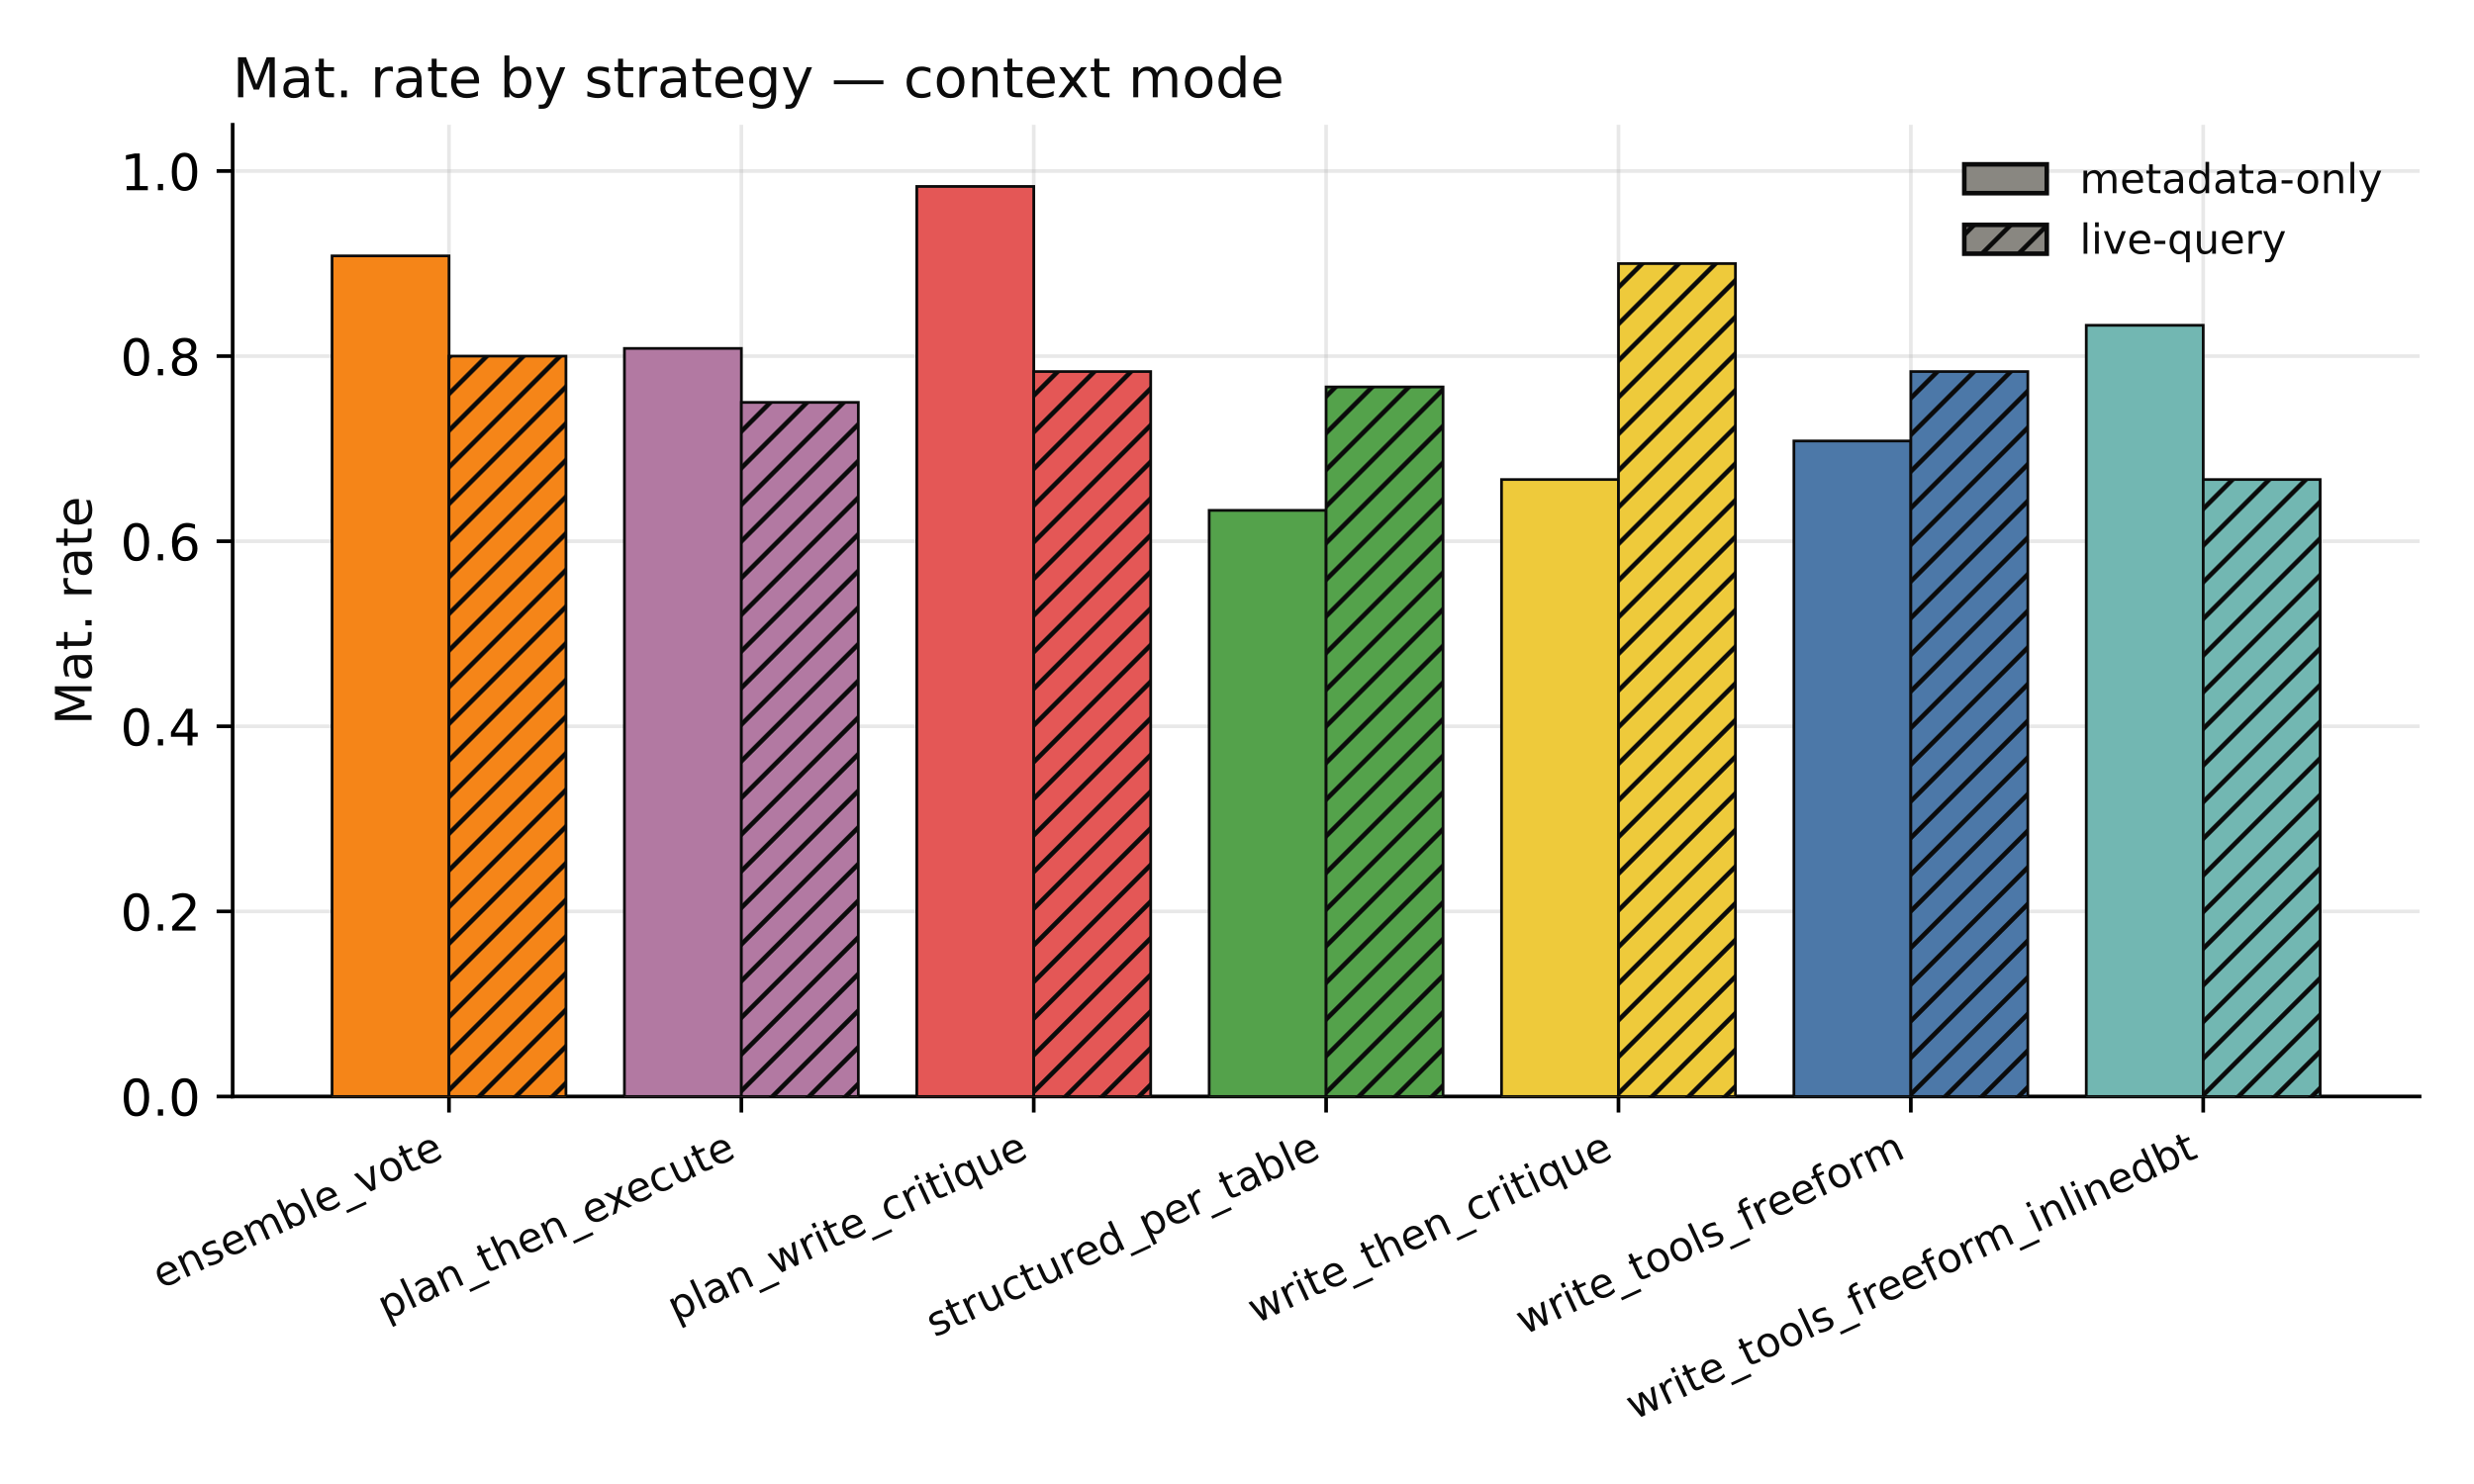
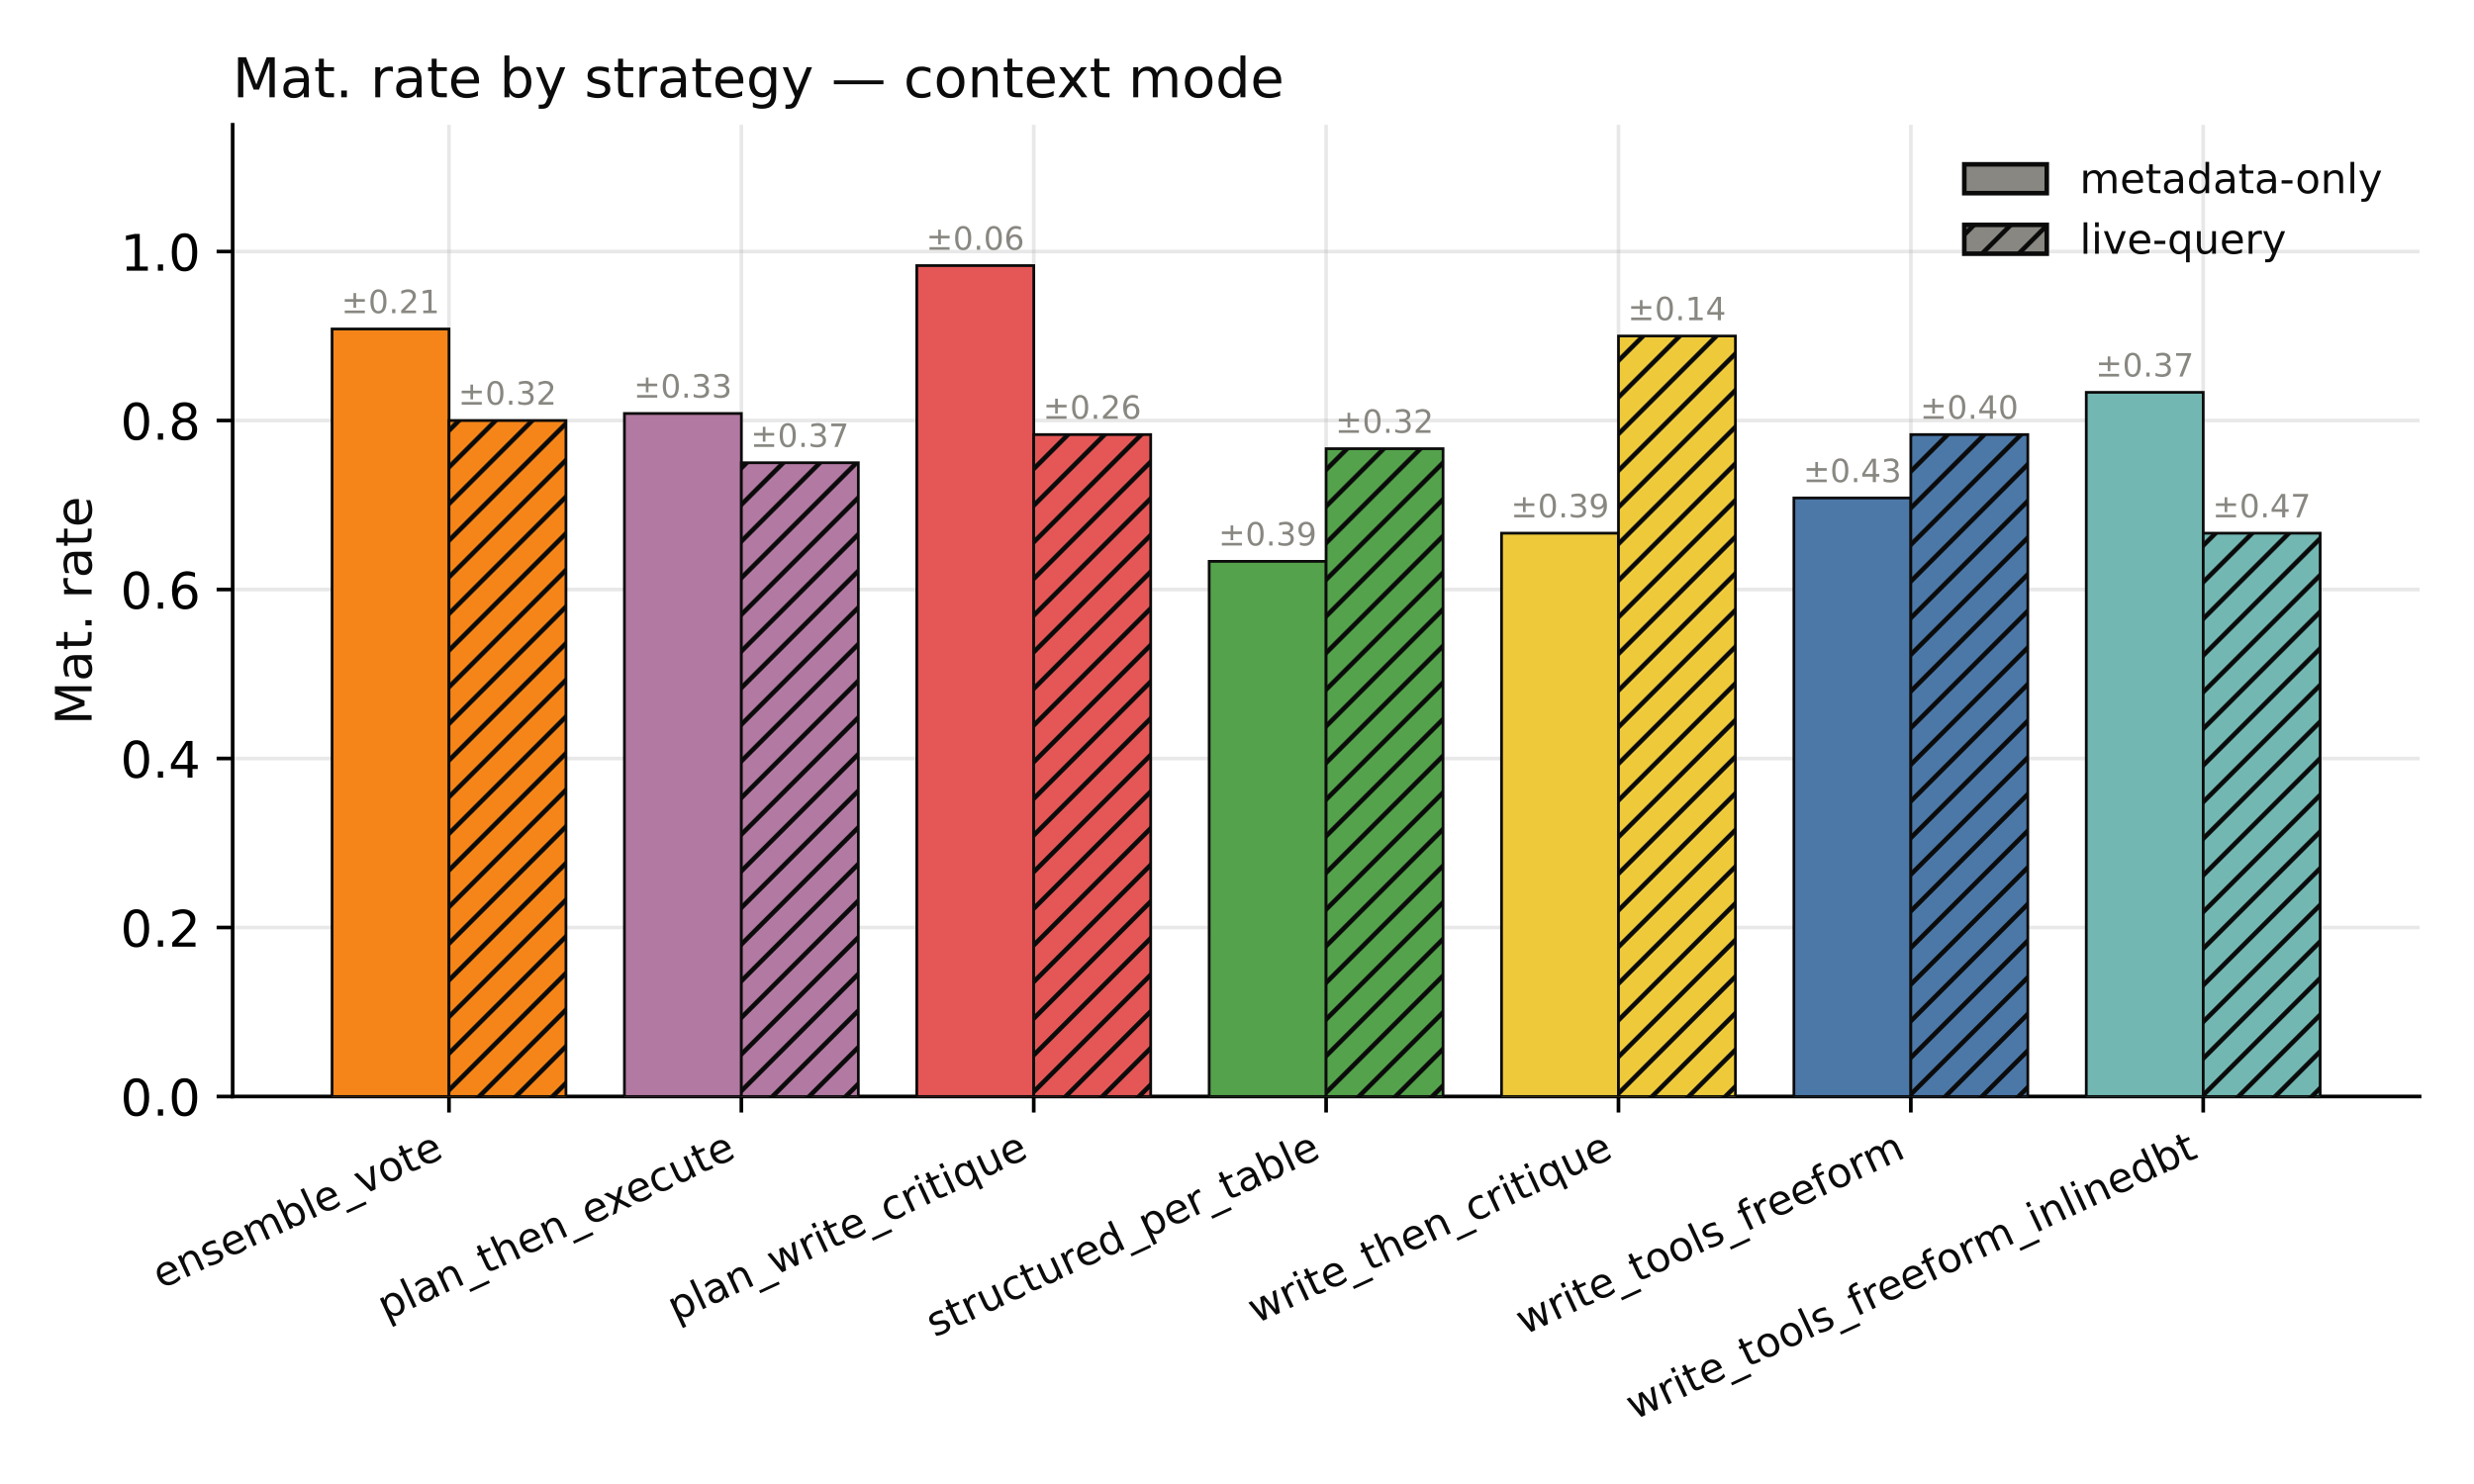
<svg xmlns="http://www.w3.org/2000/svg" xmlns:xlink="http://www.w3.org/1999/xlink" width="540pt" height="324pt" viewBox="0 0 540 324" version="1.1">
  <defs>
    <style type="text/css">*{stroke-linejoin: round; stroke-linecap: butt}</style>
  </defs>
  <g id="figure_1">
    <g id="patch_1">
      <path d="M 0 324  L 540 324  L 540 0  L 0 0  L 0 324  z " style="fill: none" />
    </g>
    <g id="axes_1">
      <g id="patch_2">
        <path d="M 50.78 239.396  L 528.12 239.396  L 528.12 27.24  L 50.78 27.24  L 50.78 239.396  z " style="fill: none" />
      </g>
      <g id="matplotlib.axis_1">
        <g id="xtick_1">
          <g id="line2d_1">
            <path d="M 98.003 239.396  L 98.003 27.24  " clip-path="url(#p890cd20b72)" style="fill: none; stroke: #b0b0b0; stroke-opacity: 0.3; stroke-width: 0.8; stroke-linecap: square" />
          </g>
          <g id="line2d_2">
            <defs>
              <path id="m8e329540c9" d="M 0 0  L 0 3.5  " style="stroke: #000000; stroke-width: 0.8" />
            </defs>
            <g>
              <use xlink:href="#m8e329540c9" x="98.003" y="239.396" style="stroke: #000000; stroke-width: 0.8" />
            </g>
          </g>
          <g id="text_1">
            <text style="font-size: 9px; font-family: 'DejaVu Sans', 'Bitstream Vera Sans', 'Computer Modern Sans Serif', 'Lucida Grande', 'Verdana', 'Geneva', 'Lucid', 'Arial', 'Helvetica', 'Avant Garde', sans-serif; fill: #0b0b0b" transform="translate(35.12796 281.4953) rotate(-25)">ensemble_vote</text>
          </g>
        </g>
        <g id="xtick_2">
          <g id="line2d_3">
            <path d="M 161.819 239.396  L 161.819 27.24  " clip-path="url(#p890cd20b72)" style="fill: none; stroke: #b0b0b0; stroke-opacity: 0.3; stroke-width: 0.8; stroke-linecap: square" />
          </g>
          <g id="line2d_4">
            <g>
              <use xlink:href="#m8e329540c9" x="161.819" y="239.396" style="stroke: #000000; stroke-width: 0.8" />
            </g>
          </g>
          <g id="text_2">
            <text style="font-size: 9px; font-family: 'DejaVu Sans', 'Bitstream Vera Sans', 'Computer Modern Sans Serif', 'Lucida Grande', 'Verdana', 'Geneva', 'Lucid', 'Arial', 'Helvetica', 'Avant Garde', sans-serif; fill: #0b0b0b" transform="translate(84.25873 288.3429) rotate(-25)">plan_then_execute</text>
          </g>
        </g>
        <g id="xtick_3">
          <g id="line2d_5">
            <path d="M 225.634 239.396  L 225.634 27.24  " clip-path="url(#p890cd20b72)" style="fill: none; stroke: #b0b0b0; stroke-opacity: 0.3; stroke-width: 0.8; stroke-linecap: square" />
          </g>
          <g id="line2d_6">
            <g>
              <use xlink:href="#m8e329540c9" x="225.634" y="239.396" style="stroke: #000000; stroke-width: 0.8" />
            </g>
          </g>
          <g id="text_3">
            <text style="font-size: 9px; font-family: 'DejaVu Sans', 'Bitstream Vera Sans', 'Computer Modern Sans Serif', 'Lucida Grande', 'Verdana', 'Geneva', 'Lucid', 'Arial', 'Helvetica', 'Avant Garde', sans-serif; fill: #0b0b0b" transform="translate(147.5275 288.5979) rotate(-25)">plan_write_critique</text>
          </g>
        </g>
        <g id="xtick_4">
          <g id="line2d_7">
            <path d="M 289.45 239.396  L 289.45 27.24  " clip-path="url(#p890cd20b72)" style="fill: none; stroke: #b0b0b0; stroke-opacity: 0.3; stroke-width: 0.8; stroke-linecap: square" />
          </g>
          <g id="line2d_8">
            <g>
              <use xlink:href="#m8e329540c9" x="289.45" y="239.396" style="stroke: #000000; stroke-width: 0.8" />
            </g>
          </g>
          <g id="text_4">
            <text style="font-size: 9px; font-family: 'DejaVu Sans', 'Bitstream Vera Sans', 'Computer Modern Sans Serif', 'Lucida Grande', 'Verdana', 'Geneva', 'Lucid', 'Arial', 'Helvetica', 'Avant Garde', sans-serif; fill: #0b0b0b" transform="translate(203.9981 292.0229) rotate(-25)">structured_per_table</text>
          </g>
        </g>
        <g id="xtick_5">
          <g id="line2d_9">
            <path d="M 353.266 239.396  L 353.266 27.24  " clip-path="url(#p890cd20b72)" style="fill: none; stroke: #b0b0b0; stroke-opacity: 0.3; stroke-width: 0.8; stroke-linecap: square" />
          </g>
          <g id="line2d_10">
            <g>
              <use xlink:href="#m8e329540c9" x="353.266" y="239.396" style="stroke: #000000; stroke-width: 0.8" />
            </g>
          </g>
          <g id="text_5">
            <text style="font-size: 9px; font-family: 'DejaVu Sans', 'Bitstream Vera Sans', 'Computer Modern Sans Serif', 'Lucida Grande', 'Verdana', 'Geneva', 'Lucid', 'Arial', 'Helvetica', 'Avant Garde', sans-serif; fill: #0b0b0b" transform="translate(274.2154 289.0376) rotate(-25)">write_then_critique</text>
          </g>
        </g>
        <g id="xtick_6">
          <g id="line2d_11">
            <path d="M 417.081 239.396  L 417.081 27.24  " clip-path="url(#p890cd20b72)" style="fill: none; stroke: #b0b0b0; stroke-opacity: 0.3; stroke-width: 0.8; stroke-linecap: square" />
          </g>
          <g id="line2d_12">
            <g>
              <use xlink:href="#m8e329540c9" x="417.081" y="239.396" style="stroke: #000000; stroke-width: 0.8" />
            </g>
          </g>
          <g id="text_6">
            <text style="font-size: 9px; font-family: 'DejaVu Sans', 'Bitstream Vera Sans', 'Computer Modern Sans Serif', 'Lucida Grande', 'Verdana', 'Geneva', 'Lucid', 'Arial', 'Helvetica', 'Avant Garde', sans-serif; fill: #0b0b0b" transform="translate(332.729 291.51) rotate(-25)">write_tools_freeform</text>
          </g>
        </g>
        <g id="xtick_7">
          <g id="line2d_13">
            <path d="M 480.897 239.396  L 480.897 27.24  " clip-path="url(#p890cd20b72)" style="fill: none; stroke: #b0b0b0; stroke-opacity: 0.3; stroke-width: 0.8; stroke-linecap: square" />
          </g>
          <g id="line2d_14">
            <g>
              <use xlink:href="#m8e329540c9" x="480.897" y="239.396" style="stroke: #000000; stroke-width: 0.8" />
            </g>
          </g>
          <g id="text_7">
            <text style="font-size: 9px; font-family: 'DejaVu Sans', 'Bitstream Vera Sans', 'Computer Modern Sans Serif', 'Lucida Grande', 'Verdana', 'Geneva', 'Lucid', 'Arial', 'Helvetica', 'Avant Garde', sans-serif; fill: #0b0b0b" transform="translate(356.756 310.0636) rotate(-25)">write_tools_freeform_inlinedbt</text>
          </g>
        </g>
      </g>
      <g id="matplotlib.axis_2">
        <g id="ytick_1">
          <g id="line2d_15">
            <path d="M 50.78 239.396  L 528.12 239.396  " clip-path="url(#p890cd20b72)" style="fill: none; stroke: #b0b0b0; stroke-opacity: 0.3; stroke-width: 0.8; stroke-linecap: square" />
          </g>
          <g id="line2d_16">
            <defs>
              <path id="mcd7ef269f0" d="M 0 0  L -3.5 0  " style="stroke: #000000; stroke-width: 0.8" />
            </defs>
            <g>
              <use xlink:href="#mcd7ef269f0" x="50.78" y="239.396" style="stroke: #000000; stroke-width: 0.8" />
            </g>
          </g>
          <g id="text_8">
            <text style="font-size: 11px; font-family: 'DejaVu Sans', 'Bitstream Vera Sans', 'Computer Modern Sans Serif', 'Lucida Grande', 'Verdana', 'Geneva', 'Lucid', 'Arial', 'Helvetica', 'Avant Garde', sans-serif; text-anchor: end" x="43.78" y="243.575" transform="rotate(-0 43.78 243.5754)">0.0</text>
          </g>
        </g>
        <g id="ytick_2">
          <g id="line2d_17">
-             <path d="M 50.78 198.986  L 528.12 198.986  " clip-path="url(#p890cd20b72)" style="fill: none; stroke: #b0b0b0; stroke-opacity: 0.3; stroke-width: 0.8; stroke-linecap: square" />
+             <path d="M 50.78 202.5  L 528.12 202.5  " clip-path="url(#p890cd20b72)" style="fill: none; stroke: #b0b0b0; stroke-opacity: 0.3; stroke-width: 0.8; stroke-linecap: square" />
          </g>
          <g id="line2d_18">
            <g>
-               <use xlink:href="#mcd7ef269f0" x="50.78" y="198.986" style="stroke: #000000; stroke-width: 0.8" />
+               <use xlink:href="#mcd7ef269f0" x="50.78" y="202.5" style="stroke: #000000; stroke-width: 0.8" />
            </g>
          </g>
          <g id="text_9">
-             <text style="font-size: 11px; font-family: 'DejaVu Sans', 'Bitstream Vera Sans', 'Computer Modern Sans Serif', 'Lucida Grande', 'Verdana', 'Geneva', 'Lucid', 'Arial', 'Helvetica', 'Avant Garde', sans-serif; text-anchor: end" x="43.78" y="203.165" transform="rotate(-0 43.78 203.1647)">0.2</text>
+             <text style="font-size: 11px; font-family: 'DejaVu Sans', 'Bitstream Vera Sans', 'Computer Modern Sans Serif', 'Lucida Grande', 'Verdana', 'Geneva', 'Lucid', 'Arial', 'Helvetica', 'Avant Garde', sans-serif; text-anchor: end" x="43.78" y="206.679" transform="rotate(-0 43.78 206.6787)">0.2</text>
          </g>
        </g>
        <g id="ytick_3">
          <g id="line2d_19">
-             <path d="M 50.78 158.575  L 528.12 158.575  " clip-path="url(#p890cd20b72)" style="fill: none; stroke: #b0b0b0; stroke-opacity: 0.3; stroke-width: 0.8; stroke-linecap: square" />
+             <path d="M 50.78 165.603  L 528.12 165.603  " clip-path="url(#p890cd20b72)" style="fill: none; stroke: #b0b0b0; stroke-opacity: 0.3; stroke-width: 0.8; stroke-linecap: square" />
          </g>
          <g id="line2d_20">
            <g>
-               <use xlink:href="#mcd7ef269f0" x="50.78" y="158.575" style="stroke: #000000; stroke-width: 0.8" />
+               <use xlink:href="#mcd7ef269f0" x="50.78" y="165.603" style="stroke: #000000; stroke-width: 0.8" />
            </g>
          </g>
          <g id="text_10">
-             <text style="font-size: 11px; font-family: 'DejaVu Sans', 'Bitstream Vera Sans', 'Computer Modern Sans Serif', 'Lucida Grande', 'Verdana', 'Geneva', 'Lucid', 'Arial', 'Helvetica', 'Avant Garde', sans-serif; text-anchor: end" x="43.78" y="162.754" transform="rotate(-0 43.78 162.754)">0.4</text>
+             <text style="font-size: 11px; font-family: 'DejaVu Sans', 'Bitstream Vera Sans', 'Computer Modern Sans Serif', 'Lucida Grande', 'Verdana', 'Geneva', 'Lucid', 'Arial', 'Helvetica', 'Avant Garde', sans-serif; text-anchor: end" x="43.78" y="169.782" transform="rotate(-0 43.78 169.7819)">0.4</text>
          </g>
        </g>
        <g id="ytick_4">
          <g id="line2d_21">
-             <path d="M 50.78 118.164  L 528.12 118.164  " clip-path="url(#p890cd20b72)" style="fill: none; stroke: #b0b0b0; stroke-opacity: 0.3; stroke-width: 0.8; stroke-linecap: square" />
+             <path d="M 50.78 128.706  L 528.12 128.706  " clip-path="url(#p890cd20b72)" style="fill: none; stroke: #b0b0b0; stroke-opacity: 0.3; stroke-width: 0.8; stroke-linecap: square" />
          </g>
          <g id="line2d_22">
            <g>
-               <use xlink:href="#mcd7ef269f0" x="50.78" y="118.164" style="stroke: #000000; stroke-width: 0.8" />
+               <use xlink:href="#mcd7ef269f0" x="50.78" y="128.706" style="stroke: #000000; stroke-width: 0.8" />
            </g>
          </g>
          <g id="text_11">
-             <text style="font-size: 11px; font-family: 'DejaVu Sans', 'Bitstream Vera Sans', 'Computer Modern Sans Serif', 'Lucida Grande', 'Verdana', 'Geneva', 'Lucid', 'Arial', 'Helvetica', 'Avant Garde', sans-serif; text-anchor: end" x="43.78" y="122.343" transform="rotate(-0 43.78 122.3433)">0.6</text>
+             <text style="font-size: 11px; font-family: 'DejaVu Sans', 'Bitstream Vera Sans', 'Computer Modern Sans Serif', 'Lucida Grande', 'Verdana', 'Geneva', 'Lucid', 'Arial', 'Helvetica', 'Avant Garde', sans-serif; text-anchor: end" x="43.78" y="132.885" transform="rotate(-0 43.78 132.8852)">0.6</text>
          </g>
        </g>
        <g id="ytick_5">
          <g id="line2d_23">
-             <path d="M 50.78 77.753  L 528.12 77.753  " clip-path="url(#p890cd20b72)" style="fill: none; stroke: #b0b0b0; stroke-opacity: 0.3; stroke-width: 0.8; stroke-linecap: square" />
+             <path d="M 50.78 91.809  L 528.12 91.809  " clip-path="url(#p890cd20b72)" style="fill: none; stroke: #b0b0b0; stroke-opacity: 0.3; stroke-width: 0.8; stroke-linecap: square" />
          </g>
          <g id="line2d_24">
            <g>
-               <use xlink:href="#mcd7ef269f0" x="50.78" y="77.753" style="stroke: #000000; stroke-width: 0.8" />
+               <use xlink:href="#mcd7ef269f0" x="50.78" y="91.809" style="stroke: #000000; stroke-width: 0.8" />
            </g>
          </g>
          <g id="text_12">
-             <text style="font-size: 11px; font-family: 'DejaVu Sans', 'Bitstream Vera Sans', 'Computer Modern Sans Serif', 'Lucida Grande', 'Verdana', 'Geneva', 'Lucid', 'Arial', 'Helvetica', 'Avant Garde', sans-serif; text-anchor: end" x="43.78" y="81.933" transform="rotate(-0 43.78 81.93254)">0.8</text>
+             <text style="font-size: 11px; font-family: 'DejaVu Sans', 'Bitstream Vera Sans', 'Computer Modern Sans Serif', 'Lucida Grande', 'Verdana', 'Geneva', 'Lucid', 'Arial', 'Helvetica', 'Avant Garde', sans-serif; text-anchor: end" x="43.78" y="95.988" transform="rotate(-0 43.78 95.98844)">0.8</text>
          </g>
        </g>
        <g id="ytick_6">
          <g id="line2d_25">
-             <path d="M 50.78 37.343  L 528.12 37.343  " clip-path="url(#p890cd20b72)" style="fill: none; stroke: #b0b0b0; stroke-opacity: 0.3; stroke-width: 0.8; stroke-linecap: square" />
+             <path d="M 50.78 54.913  L 528.12 54.913  " clip-path="url(#p890cd20b72)" style="fill: none; stroke: #b0b0b0; stroke-opacity: 0.3; stroke-width: 0.8; stroke-linecap: square" />
          </g>
          <g id="line2d_26">
            <g>
-               <use xlink:href="#mcd7ef269f0" x="50.78" y="37.343" style="stroke: #000000; stroke-width: 0.8" />
+               <use xlink:href="#mcd7ef269f0" x="50.78" y="54.913" style="stroke: #000000; stroke-width: 0.8" />
            </g>
          </g>
          <g id="text_13">
-             <text style="font-size: 11px; font-family: 'DejaVu Sans', 'Bitstream Vera Sans', 'Computer Modern Sans Serif', 'Lucida Grande', 'Verdana', 'Geneva', 'Lucid', 'Arial', 'Helvetica', 'Avant Garde', sans-serif; text-anchor: end" x="43.78" y="41.522" transform="rotate(-0 43.78 41.52182)">1.0</text>
+             <text style="font-size: 11px; font-family: 'DejaVu Sans', 'Bitstream Vera Sans', 'Computer Modern Sans Serif', 'Lucida Grande', 'Verdana', 'Geneva', 'Lucid', 'Arial', 'Helvetica', 'Avant Garde', sans-serif; text-anchor: end" x="43.78" y="59.092" transform="rotate(-0 43.78 59.0917)">1.0</text>
          </g>
        </g>
        <g id="text_14">
          <text style="font-size: 11px; font-family: 'DejaVu Sans', 'Bitstream Vera Sans', 'Computer Modern Sans Serif', 'Lucida Grande', 'Verdana', 'Geneva', 'Lucid', 'Arial', 'Helvetica', 'Avant Garde', sans-serif; text-anchor: middle; fill: #0b0b0b" x="19.999" y="133.318" transform="rotate(-90 19.99891 133.3181)">Mat. rate</text>
        </g>
      </g>
      <g id="patch_3">
        <path d="M 50.78 239.396  L 50.78 27.24  " style="fill: none; stroke: #000000; stroke-width: 0.8; stroke-linejoin: miter; stroke-linecap: square" />
      </g>
      <g id="patch_4">
        <path d="M 50.78 239.396  L 528.12 239.396  " style="fill: none; stroke: #000000; stroke-width: 0.8; stroke-linejoin: miter; stroke-linecap: square" />
      </g>
      <g id="patch_5">
-         <path d="M 72.477 239.396  L 98.003 239.396  L 98.003 55.864  L 72.477 55.864  z " clip-path="url(#p890cd20b72)" style="fill: #f58518; stroke: #0b0b0b; stroke-width: 0.6; stroke-linejoin: miter" />
+         <path d="M 72.477 239.396  L 98.003 239.396  L 98.003 71.824  L 72.477 71.824  z " clip-path="url(#p890cd20b72)" style="fill: #f58518; stroke: #0b0b0b; stroke-width: 0.6; stroke-linejoin: miter" />
      </g>
      <g id="patch_6">
-         <path d="M 136.293 239.396  L 161.819 239.396  L 161.819 76.07  L 136.293 76.07  z " clip-path="url(#p890cd20b72)" style="fill: #b279a2; stroke: #0b0b0b; stroke-width: 0.6; stroke-linejoin: miter" />
+         <path d="M 136.293 239.396  L 161.819 239.396  L 161.819 90.272  L 136.293 90.272  z " clip-path="url(#p890cd20b72)" style="fill: #b279a2; stroke: #0b0b0b; stroke-width: 0.6; stroke-linejoin: miter" />
      </g>
      <g id="patch_7">
-         <path d="M 200.108 239.396  L 225.634 239.396  L 225.634 40.71  L 200.108 40.71  z " clip-path="url(#p890cd20b72)" style="fill: #e45756; stroke: #0b0b0b; stroke-width: 0.6; stroke-linejoin: miter" />
+         <path d="M 200.108 239.396  L 225.634 239.396  L 225.634 57.987  L 200.108 57.987  z " clip-path="url(#p890cd20b72)" style="fill: #e45756; stroke: #0b0b0b; stroke-width: 0.6; stroke-linejoin: miter" />
      </g>
      <g id="patch_8">
-         <path d="M 263.924 239.396  L 289.45 239.396  L 289.45 111.429  L 263.924 111.429  z " clip-path="url(#p890cd20b72)" style="fill: #54a24b; stroke: #0b0b0b; stroke-width: 0.6; stroke-linejoin: miter" />
+         <path d="M 263.924 239.396  L 289.45 239.396  L 289.45 122.557  L 263.924 122.557  z " clip-path="url(#p890cd20b72)" style="fill: #54a24b; stroke: #0b0b0b; stroke-width: 0.6; stroke-linejoin: miter" />
      </g>
      <g id="patch_9">
-         <path d="M 327.739 239.396  L 353.266 239.396  L 353.266 104.694  L 327.739 104.694  z " clip-path="url(#p890cd20b72)" style="fill: #eeca3b; stroke: #0b0b0b; stroke-width: 0.6; stroke-linejoin: miter" />
+         <path d="M 327.739 239.396  L 353.266 239.396  L 353.266 116.407  L 327.739 116.407  z " clip-path="url(#p890cd20b72)" style="fill: #eeca3b; stroke: #0b0b0b; stroke-width: 0.6; stroke-linejoin: miter" />
      </g>
      <g id="patch_10">
-         <path d="M 391.555 239.396  L 417.081 239.396  L 417.081 96.275  L 391.555 96.275  z " clip-path="url(#p890cd20b72)" style="fill: #4c78a8; stroke: #0b0b0b; stroke-width: 0.6; stroke-linejoin: miter" />
+         <path d="M 391.555 239.396  L 417.081 239.396  L 417.081 108.72  L 391.555 108.72  z " clip-path="url(#p890cd20b72)" style="fill: #4c78a8; stroke: #0b0b0b; stroke-width: 0.6; stroke-linejoin: miter" />
      </g>
      <g id="patch_11">
-         <path d="M 455.37 239.396  L 480.897 239.396  L 480.897 71.018  L 455.37 71.018  z " clip-path="url(#p890cd20b72)" style="fill: #72b7b2; stroke: #0b0b0b; stroke-width: 0.6; stroke-linejoin: miter" />
+         <path d="M 455.37 239.396  L 480.897 239.396  L 480.897 85.66  L 455.37 85.66  z " clip-path="url(#p890cd20b72)" style="fill: #72b7b2; stroke: #0b0b0b; stroke-width: 0.6; stroke-linejoin: miter" />
      </g>
      <g id="patch_12">
-         <path d="M 98.003 239.396  L 123.53 239.396  L 123.53 77.753  L 98.003 77.753  z " clip-path="url(#p890cd20b72)" style="fill: url(#hb73ae0a473); stroke: #0b0b0b; stroke-width: 0.6; stroke-linejoin: miter" />
+         <path d="M 98.003 239.396  L 123.53 239.396  L 123.53 91.809  L 98.003 91.809  z " clip-path="url(#p890cd20b72)" style="fill: url(#hb73ae0a473); stroke: #0b0b0b; stroke-width: 0.6; stroke-linejoin: miter" />
      </g>
      <g id="patch_13">
-         <path d="M 161.819 239.396  L 187.345 239.396  L 187.345 87.856  L 161.819 87.856  z " clip-path="url(#p890cd20b72)" style="fill: url(#hf14a885ca3); stroke: #0b0b0b; stroke-width: 0.6; stroke-linejoin: miter" />
+         <path d="M 161.819 239.396  L 187.345 239.396  L 187.345 101.033  L 161.819 101.033  z " clip-path="url(#p890cd20b72)" style="fill: url(#hf14a885ca3); stroke: #0b0b0b; stroke-width: 0.6; stroke-linejoin: miter" />
      </g>
      <g id="patch_14">
-         <path d="M 225.634 239.396  L 251.161 239.396  L 251.161 81.121  L 225.634 81.121  z " clip-path="url(#p890cd20b72)" style="fill: url(#h874e529944); stroke: #0b0b0b; stroke-width: 0.6; stroke-linejoin: miter" />
+         <path d="M 225.634 239.396  L 251.161 239.396  L 251.161 94.884  L 225.634 94.884  z " clip-path="url(#p890cd20b72)" style="fill: url(#h874e529944); stroke: #0b0b0b; stroke-width: 0.6; stroke-linejoin: miter" />
      </g>
      <g id="patch_15">
-         <path d="M 289.45 239.396  L 314.976 239.396  L 314.976 84.489  L 289.45 84.489  z " clip-path="url(#p890cd20b72)" style="fill: url(#hbba435d694); stroke: #0b0b0b; stroke-width: 0.6; stroke-linejoin: miter" />
+         <path d="M 289.45 239.396  L 314.976 239.396  L 314.976 97.959  L 289.45 97.959  z " clip-path="url(#p890cd20b72)" style="fill: url(#hbba435d694); stroke: #0b0b0b; stroke-width: 0.6; stroke-linejoin: miter" />
      </g>
      <g id="patch_16">
-         <path d="M 353.266 239.396  L 378.792 239.396  L 378.792 57.548  L 353.266 57.548  z " clip-path="url(#p890cd20b72)" style="fill: url(#h260eb10182); stroke: #0b0b0b; stroke-width: 0.6; stroke-linejoin: miter" />
+         <path d="M 353.266 239.396  L 378.792 239.396  L 378.792 73.361  L 353.266 73.361  z " clip-path="url(#p890cd20b72)" style="fill: url(#h260eb10182); stroke: #0b0b0b; stroke-width: 0.6; stroke-linejoin: miter" />
      </g>
      <g id="patch_17">
-         <path d="M 417.081 239.396  L 442.607 239.396  L 442.607 81.121  L 417.081 81.121  z " clip-path="url(#p890cd20b72)" style="fill: url(#h7fc502d137); stroke: #0b0b0b; stroke-width: 0.6; stroke-linejoin: miter" />
+         <path d="M 417.081 239.396  L 442.607 239.396  L 442.607 94.884  L 417.081 94.884  z " clip-path="url(#p890cd20b72)" style="fill: url(#h7fc502d137); stroke: #0b0b0b; stroke-width: 0.6; stroke-linejoin: miter" />
      </g>
      <g id="patch_18">
-         <path d="M 480.897 239.396  L 506.423 239.396  L 506.423 104.694  L 480.897 104.694  z " clip-path="url(#p890cd20b72)" style="fill: url(#h6ce85ae98d); stroke: #0b0b0b; stroke-width: 0.6; stroke-linejoin: miter" />
+         <path d="M 480.897 239.396  L 506.423 239.396  L 506.423 116.407  L 480.897 116.407  z " clip-path="url(#p890cd20b72)" style="fill: url(#h6ce85ae98d); stroke: #0b0b0b; stroke-width: 0.6; stroke-linejoin: miter" />
      </g>
      <g id="text_15">
+         <text style="font-size: 7px; font-family: 'DejaVu Sans', 'Bitstream Vera Sans', 'Computer Modern Sans Serif', 'Lucida Grande', 'Verdana', 'Geneva', 'Lucid', 'Arial', 'Helvetica', 'Avant Garde', sans-serif; text-anchor: middle; fill: #898781" x="85.24" y="68.368" transform="rotate(-0 85.24037 68.36779)">±0.21</text>
+       </g>
+       <g id="text_16">
+         <text style="font-size: 7px; font-family: 'DejaVu Sans', 'Bitstream Vera Sans', 'Computer Modern Sans Serif', 'Lucida Grande', 'Verdana', 'Geneva', 'Lucid', 'Arial', 'Helvetica', 'Avant Garde', sans-serif; text-anchor: middle; fill: #898781" x="149.056" y="86.816" transform="rotate(-0 149.0559 86.81616)">±0.33</text>
+       </g>
+       <g id="text_17">
+         <text style="font-size: 7px; font-family: 'DejaVu Sans', 'Bitstream Vera Sans', 'Computer Modern Sans Serif', 'Lucida Grande', 'Verdana', 'Geneva', 'Lucid', 'Arial', 'Helvetica', 'Avant Garde', sans-serif; text-anchor: middle; fill: #898781" x="212.871" y="54.532" transform="rotate(-0 212.8714 54.53151)">±0.06</text>
+       </g>
+       <g id="text_18">
+         <text style="font-size: 7px; font-family: 'DejaVu Sans', 'Bitstream Vera Sans', 'Computer Modern Sans Serif', 'Lucida Grande', 'Verdana', 'Geneva', 'Lucid', 'Arial', 'Helvetica', 'Avant Garde', sans-serif; text-anchor: middle; fill: #898781" x="276.687" y="119.101" transform="rotate(-0 276.6869 119.1008)">±0.39</text>
+       </g>
+       <g id="text_19">
+         <text style="font-size: 7px; font-family: 'DejaVu Sans', 'Bitstream Vera Sans', 'Computer Modern Sans Serif', 'Lucida Grande', 'Verdana', 'Geneva', 'Lucid', 'Arial', 'Helvetica', 'Avant Garde', sans-serif; text-anchor: middle; fill: #898781" x="340.502" y="112.951" transform="rotate(-0 340.5024 112.9514)">±0.39</text>
+       </g>
+       <g id="text_20">
+         <text style="font-size: 7px; font-family: 'DejaVu Sans', 'Bitstream Vera Sans', 'Computer Modern Sans Serif', 'Lucida Grande', 'Verdana', 'Geneva', 'Lucid', 'Arial', 'Helvetica', 'Avant Garde', sans-serif; text-anchor: middle; fill: #898781" x="404.318" y="105.265" transform="rotate(-0 404.3179 105.2645)">±0.43</text>
+       </g>
+       <g id="text_21">
+         <text style="font-size: 7px; font-family: 'DejaVu Sans', 'Bitstream Vera Sans', 'Computer Modern Sans Serif', 'Lucida Grande', 'Verdana', 'Geneva', 'Lucid', 'Arial', 'Helvetica', 'Avant Garde', sans-serif; text-anchor: middle; fill: #898781" x="468.133" y="82.204" transform="rotate(-0 468.1334 82.20406)">±0.37</text>
+       </g>
+       <g id="text_22">
+         <text style="font-size: 7px; font-family: 'DejaVu Sans', 'Bitstream Vera Sans', 'Computer Modern Sans Serif', 'Lucida Grande', 'Verdana', 'Geneva', 'Lucid', 'Arial', 'Helvetica', 'Avant Garde', sans-serif; text-anchor: middle; fill: #898781" x="110.767" y="88.354" transform="rotate(-0 110.7666 88.35352)">±0.32</text>
+       </g>
+       <g id="text_23">
+         <text style="font-size: 7px; font-family: 'DejaVu Sans', 'Bitstream Vera Sans', 'Computer Modern Sans Serif', 'Lucida Grande', 'Verdana', 'Geneva', 'Lucid', 'Arial', 'Helvetica', 'Avant Garde', sans-serif; text-anchor: middle; fill: #898781" x="174.582" y="97.578" transform="rotate(-0 174.5821 97.57771)">±0.37</text>
+       </g>
+       <g id="text_24">
+         <text style="font-size: 7px; font-family: 'DejaVu Sans', 'Bitstream Vera Sans', 'Computer Modern Sans Serif', 'Lucida Grande', 'Verdana', 'Geneva', 'Lucid', 'Arial', 'Helvetica', 'Avant Garde', sans-serif; text-anchor: middle; fill: #898781" x="238.398" y="91.428" transform="rotate(-0 238.3976 91.42825)">±0.26</text>
+       </g>
+       <g id="text_25">
+         <text style="font-size: 7px; font-family: 'DejaVu Sans', 'Bitstream Vera Sans', 'Computer Modern Sans Serif', 'Lucida Grande', 'Verdana', 'Geneva', 'Lucid', 'Arial', 'Helvetica', 'Avant Garde', sans-serif; text-anchor: middle; fill: #898781" x="302.213" y="94.503" transform="rotate(-0 302.2131 94.50298)">±0.32</text>
+       </g>
+       <g id="text_26">
+         <text style="font-size: 7px; font-family: 'DejaVu Sans', 'Bitstream Vera Sans', 'Computer Modern Sans Serif', 'Lucida Grande', 'Verdana', 'Geneva', 'Lucid', 'Arial', 'Helvetica', 'Avant Garde', sans-serif; text-anchor: middle; fill: #898781" x="366.029" y="69.905" transform="rotate(-0 366.0286 69.90515)">±0.14</text>
+       </g>
+       <g id="text_27">
+         <text style="font-size: 7px; font-family: 'DejaVu Sans', 'Bitstream Vera Sans', 'Computer Modern Sans Serif', 'Lucida Grande', 'Verdana', 'Geneva', 'Lucid', 'Arial', 'Helvetica', 'Avant Garde', sans-serif; text-anchor: middle; fill: #898781" x="429.844" y="91.428" transform="rotate(-0 429.8441 91.42825)">±0.40</text>
+       </g>
+       <g id="text_28">
+         <text style="font-size: 7px; font-family: 'DejaVu Sans', 'Bitstream Vera Sans', 'Computer Modern Sans Serif', 'Lucida Grande', 'Verdana', 'Geneva', 'Lucid', 'Arial', 'Helvetica', 'Avant Garde', sans-serif; text-anchor: middle; fill: #898781" x="493.66" y="112.951" transform="rotate(-0 493.6596 112.9514)">±0.47</text>
+       </g>
+       <g id="text_29">
        <text style="font-size: 12px; font-family: 'DejaVu Sans', 'Bitstream Vera Sans', 'Computer Modern Sans Serif', 'Lucida Grande', 'Verdana', 'Geneva', 'Lucid', 'Arial', 'Helvetica', 'Avant Garde', sans-serif; text-anchor: start; fill: #0b0b0b" x="50.78" y="21.24" transform="rotate(-0 50.78 21.24)">Mat. rate by strategy — context mode</text>
      </g>
      <g id="legend_1">
        <g id="patch_19">
          <path d="M 428.746 42.179  L 446.746 42.179  L 446.746 35.879  L 428.746 35.879  z " style="fill: #898781; stroke: #0b0b0b; stroke-linejoin: miter" />
        </g>
-         <g id="text_16">
+         <g id="text_30">
          <text style="font-size: 9px; font-family: 'DejaVu Sans', 'Bitstream Vera Sans', 'Computer Modern Sans Serif', 'Lucida Grande', 'Verdana', 'Geneva', 'Lucid', 'Arial', 'Helvetica', 'Avant Garde', sans-serif; text-anchor: start; fill: #0b0b0b" x="453.946" y="42.179" transform="rotate(-0 453.9459 42.17859)">metadata-only</text>
        </g>
        <g id="patch_20">
          <path d="M 428.746 55.389  L 446.746 55.389  L 446.746 49.089  L 428.746 49.089  z " style="fill: url(#he577d6fbc7); stroke: #0b0b0b; stroke-linejoin: miter" />
        </g>
-         <g id="text_17">
+         <g id="text_31">
          <text style="font-size: 9px; font-family: 'DejaVu Sans', 'Bitstream Vera Sans', 'Computer Modern Sans Serif', 'Lucida Grande', 'Verdana', 'Geneva', 'Lucid', 'Arial', 'Helvetica', 'Avant Garde', sans-serif; text-anchor: start; fill: #0b0b0b" x="453.946" y="55.389" transform="rotate(-0 453.9459 55.38891)">live-query</text>
        </g>
      </g>
    </g>
  </g>
  <defs>
    <clipPath id="p890cd20b72">
      <rect x="50.78" y="27.24" width="477.34" height="212.156" />
    </clipPath>
  </defs>
  <defs>
    <pattern id="hb73ae0a473" patternUnits="userSpaceOnUse" x="0" y="0" width="72" height="72">
      <rect x="0" y="0" width="73" height="73" fill="#f58518" />
      <path d="M -36 36  L 36 -36  M -32 40  L 40 -32  M -28 44  L 44 -28  M -24 48  L 48 -24  M -20 52  L 52 -20  M -16 56  L 56 -16  M -12 60  L 60 -12  M -8 64  L 64 -8  M -4 68  L 68 -4  M 0 72  L 72 0  M 4 76  L 76 4  M 8 80  L 80 8  M 12 84  L 84 12  M 16 88  L 88 16  M 20 92  L 92 20  M 24 96  L 96 24  M 28 100  L 100 28  M 32 104  L 104 32  M 36 108  L 108 36  " style="fill: #0b0b0b; stroke: #0b0b0b; stroke-width: 1.0; stroke-linecap: butt; stroke-linejoin: miter" />
    </pattern>
    <pattern id="hf14a885ca3" patternUnits="userSpaceOnUse" x="0" y="0" width="72" height="72">
      <rect x="0" y="0" width="73" height="73" fill="#b279a2" />
      <path d="M -36 36  L 36 -36  M -32 40  L 40 -32  M -28 44  L 44 -28  M -24 48  L 48 -24  M -20 52  L 52 -20  M -16 56  L 56 -16  M -12 60  L 60 -12  M -8 64  L 64 -8  M -4 68  L 68 -4  M 0 72  L 72 0  M 4 76  L 76 4  M 8 80  L 80 8  M 12 84  L 84 12  M 16 88  L 88 16  M 20 92  L 92 20  M 24 96  L 96 24  M 28 100  L 100 28  M 32 104  L 104 32  M 36 108  L 108 36  " style="fill: #0b0b0b; stroke: #0b0b0b; stroke-width: 1.0; stroke-linecap: butt; stroke-linejoin: miter" />
    </pattern>
    <pattern id="h874e529944" patternUnits="userSpaceOnUse" x="0" y="0" width="72" height="72">
      <rect x="0" y="0" width="73" height="73" fill="#e45756" />
      <path d="M -36 36  L 36 -36  M -32 40  L 40 -32  M -28 44  L 44 -28  M -24 48  L 48 -24  M -20 52  L 52 -20  M -16 56  L 56 -16  M -12 60  L 60 -12  M -8 64  L 64 -8  M -4 68  L 68 -4  M 0 72  L 72 0  M 4 76  L 76 4  M 8 80  L 80 8  M 12 84  L 84 12  M 16 88  L 88 16  M 20 92  L 92 20  M 24 96  L 96 24  M 28 100  L 100 28  M 32 104  L 104 32  M 36 108  L 108 36  " style="fill: #0b0b0b; stroke: #0b0b0b; stroke-width: 1.0; stroke-linecap: butt; stroke-linejoin: miter" />
    </pattern>
    <pattern id="hbba435d694" patternUnits="userSpaceOnUse" x="0" y="0" width="72" height="72">
      <rect x="0" y="0" width="73" height="73" fill="#54a24b" />
      <path d="M -36 36  L 36 -36  M -32 40  L 40 -32  M -28 44  L 44 -28  M -24 48  L 48 -24  M -20 52  L 52 -20  M -16 56  L 56 -16  M -12 60  L 60 -12  M -8 64  L 64 -8  M -4 68  L 68 -4  M 0 72  L 72 0  M 4 76  L 76 4  M 8 80  L 80 8  M 12 84  L 84 12  M 16 88  L 88 16  M 20 92  L 92 20  M 24 96  L 96 24  M 28 100  L 100 28  M 32 104  L 104 32  M 36 108  L 108 36  " style="fill: #0b0b0b; stroke: #0b0b0b; stroke-width: 1.0; stroke-linecap: butt; stroke-linejoin: miter" />
    </pattern>
    <pattern id="h260eb10182" patternUnits="userSpaceOnUse" x="0" y="0" width="72" height="72">
      <rect x="0" y="0" width="73" height="73" fill="#eeca3b" />
      <path d="M -36 36  L 36 -36  M -32 40  L 40 -32  M -28 44  L 44 -28  M -24 48  L 48 -24  M -20 52  L 52 -20  M -16 56  L 56 -16  M -12 60  L 60 -12  M -8 64  L 64 -8  M -4 68  L 68 -4  M 0 72  L 72 0  M 4 76  L 76 4  M 8 80  L 80 8  M 12 84  L 84 12  M 16 88  L 88 16  M 20 92  L 92 20  M 24 96  L 96 24  M 28 100  L 100 28  M 32 104  L 104 32  M 36 108  L 108 36  " style="fill: #0b0b0b; stroke: #0b0b0b; stroke-width: 1.0; stroke-linecap: butt; stroke-linejoin: miter" />
    </pattern>
    <pattern id="h7fc502d137" patternUnits="userSpaceOnUse" x="0" y="0" width="72" height="72">
      <rect x="0" y="0" width="73" height="73" fill="#4c78a8" />
      <path d="M -36 36  L 36 -36  M -32 40  L 40 -32  M -28 44  L 44 -28  M -24 48  L 48 -24  M -20 52  L 52 -20  M -16 56  L 56 -16  M -12 60  L 60 -12  M -8 64  L 64 -8  M -4 68  L 68 -4  M 0 72  L 72 0  M 4 76  L 76 4  M 8 80  L 80 8  M 12 84  L 84 12  M 16 88  L 88 16  M 20 92  L 92 20  M 24 96  L 96 24  M 28 100  L 100 28  M 32 104  L 104 32  M 36 108  L 108 36  " style="fill: #0b0b0b; stroke: #0b0b0b; stroke-width: 1.0; stroke-linecap: butt; stroke-linejoin: miter" />
    </pattern>
    <pattern id="h6ce85ae98d" patternUnits="userSpaceOnUse" x="0" y="0" width="72" height="72">
      <rect x="0" y="0" width="73" height="73" fill="#72b7b2" />
      <path d="M -36 36  L 36 -36  M -32 40  L 40 -32  M -28 44  L 44 -28  M -24 48  L 48 -24  M -20 52  L 52 -20  M -16 56  L 56 -16  M -12 60  L 60 -12  M -8 64  L 64 -8  M -4 68  L 68 -4  M 0 72  L 72 0  M 4 76  L 76 4  M 8 80  L 80 8  M 12 84  L 84 12  M 16 88  L 88 16  M 20 92  L 92 20  M 24 96  L 96 24  M 28 100  L 100 28  M 32 104  L 104 32  M 36 108  L 108 36  " style="fill: #0b0b0b; stroke: #0b0b0b; stroke-width: 1.0; stroke-linecap: butt; stroke-linejoin: miter" />
    </pattern>
    <pattern id="he577d6fbc7" patternUnits="userSpaceOnUse" x="0" y="0" width="72" height="72">
      <rect x="0" y="0" width="73" height="73" fill="#898781" />
      <path d="M -36 36  L 36 -36  M -32 40  L 40 -32  M -28 44  L 44 -28  M -24 48  L 48 -24  M -20 52  L 52 -20  M -16 56  L 56 -16  M -12 60  L 60 -12  M -8 64  L 64 -8  M -4 68  L 68 -4  M 0 72  L 72 0  M 4 76  L 76 4  M 8 80  L 80 8  M 12 84  L 84 12  M 16 88  L 88 16  M 20 92  L 92 20  M 24 96  L 96 24  M 28 100  L 100 28  M 32 104  L 104 32  M 36 108  L 108 36  " style="fill: #0b0b0b; stroke: #0b0b0b; stroke-width: 1.0; stroke-linecap: butt; stroke-linejoin: miter" />
    </pattern>
  </defs>
</svg>
